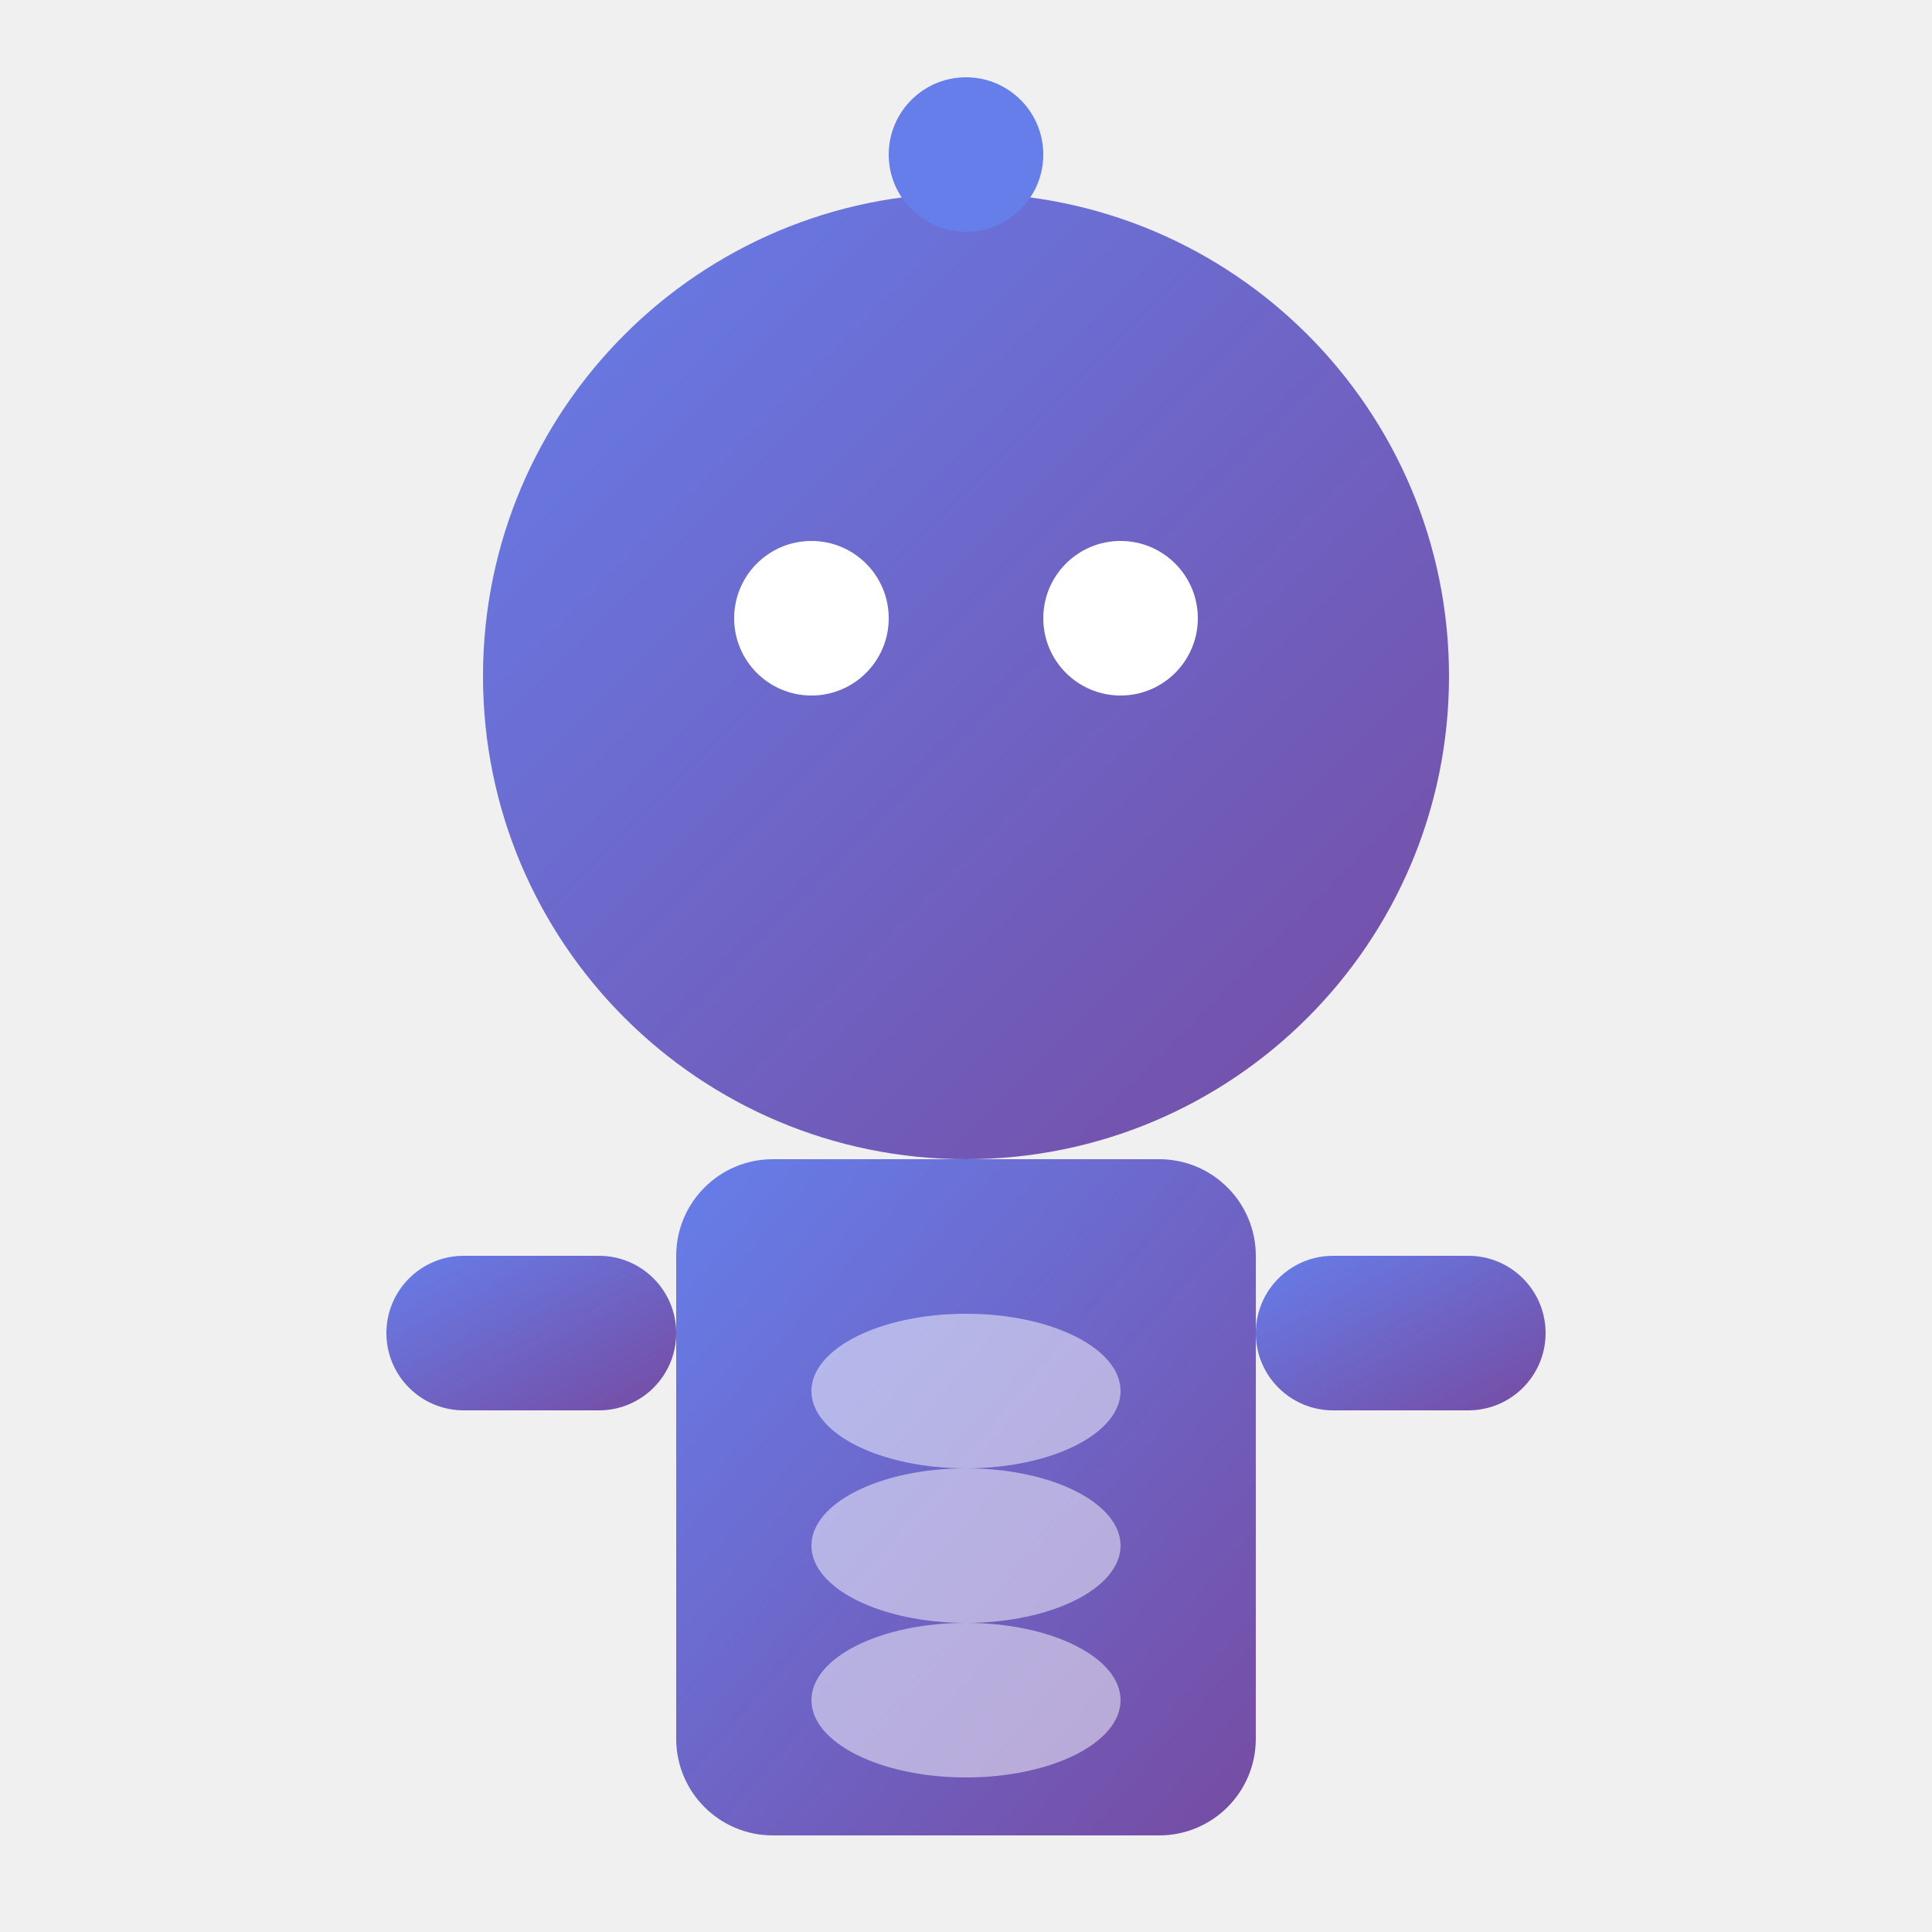
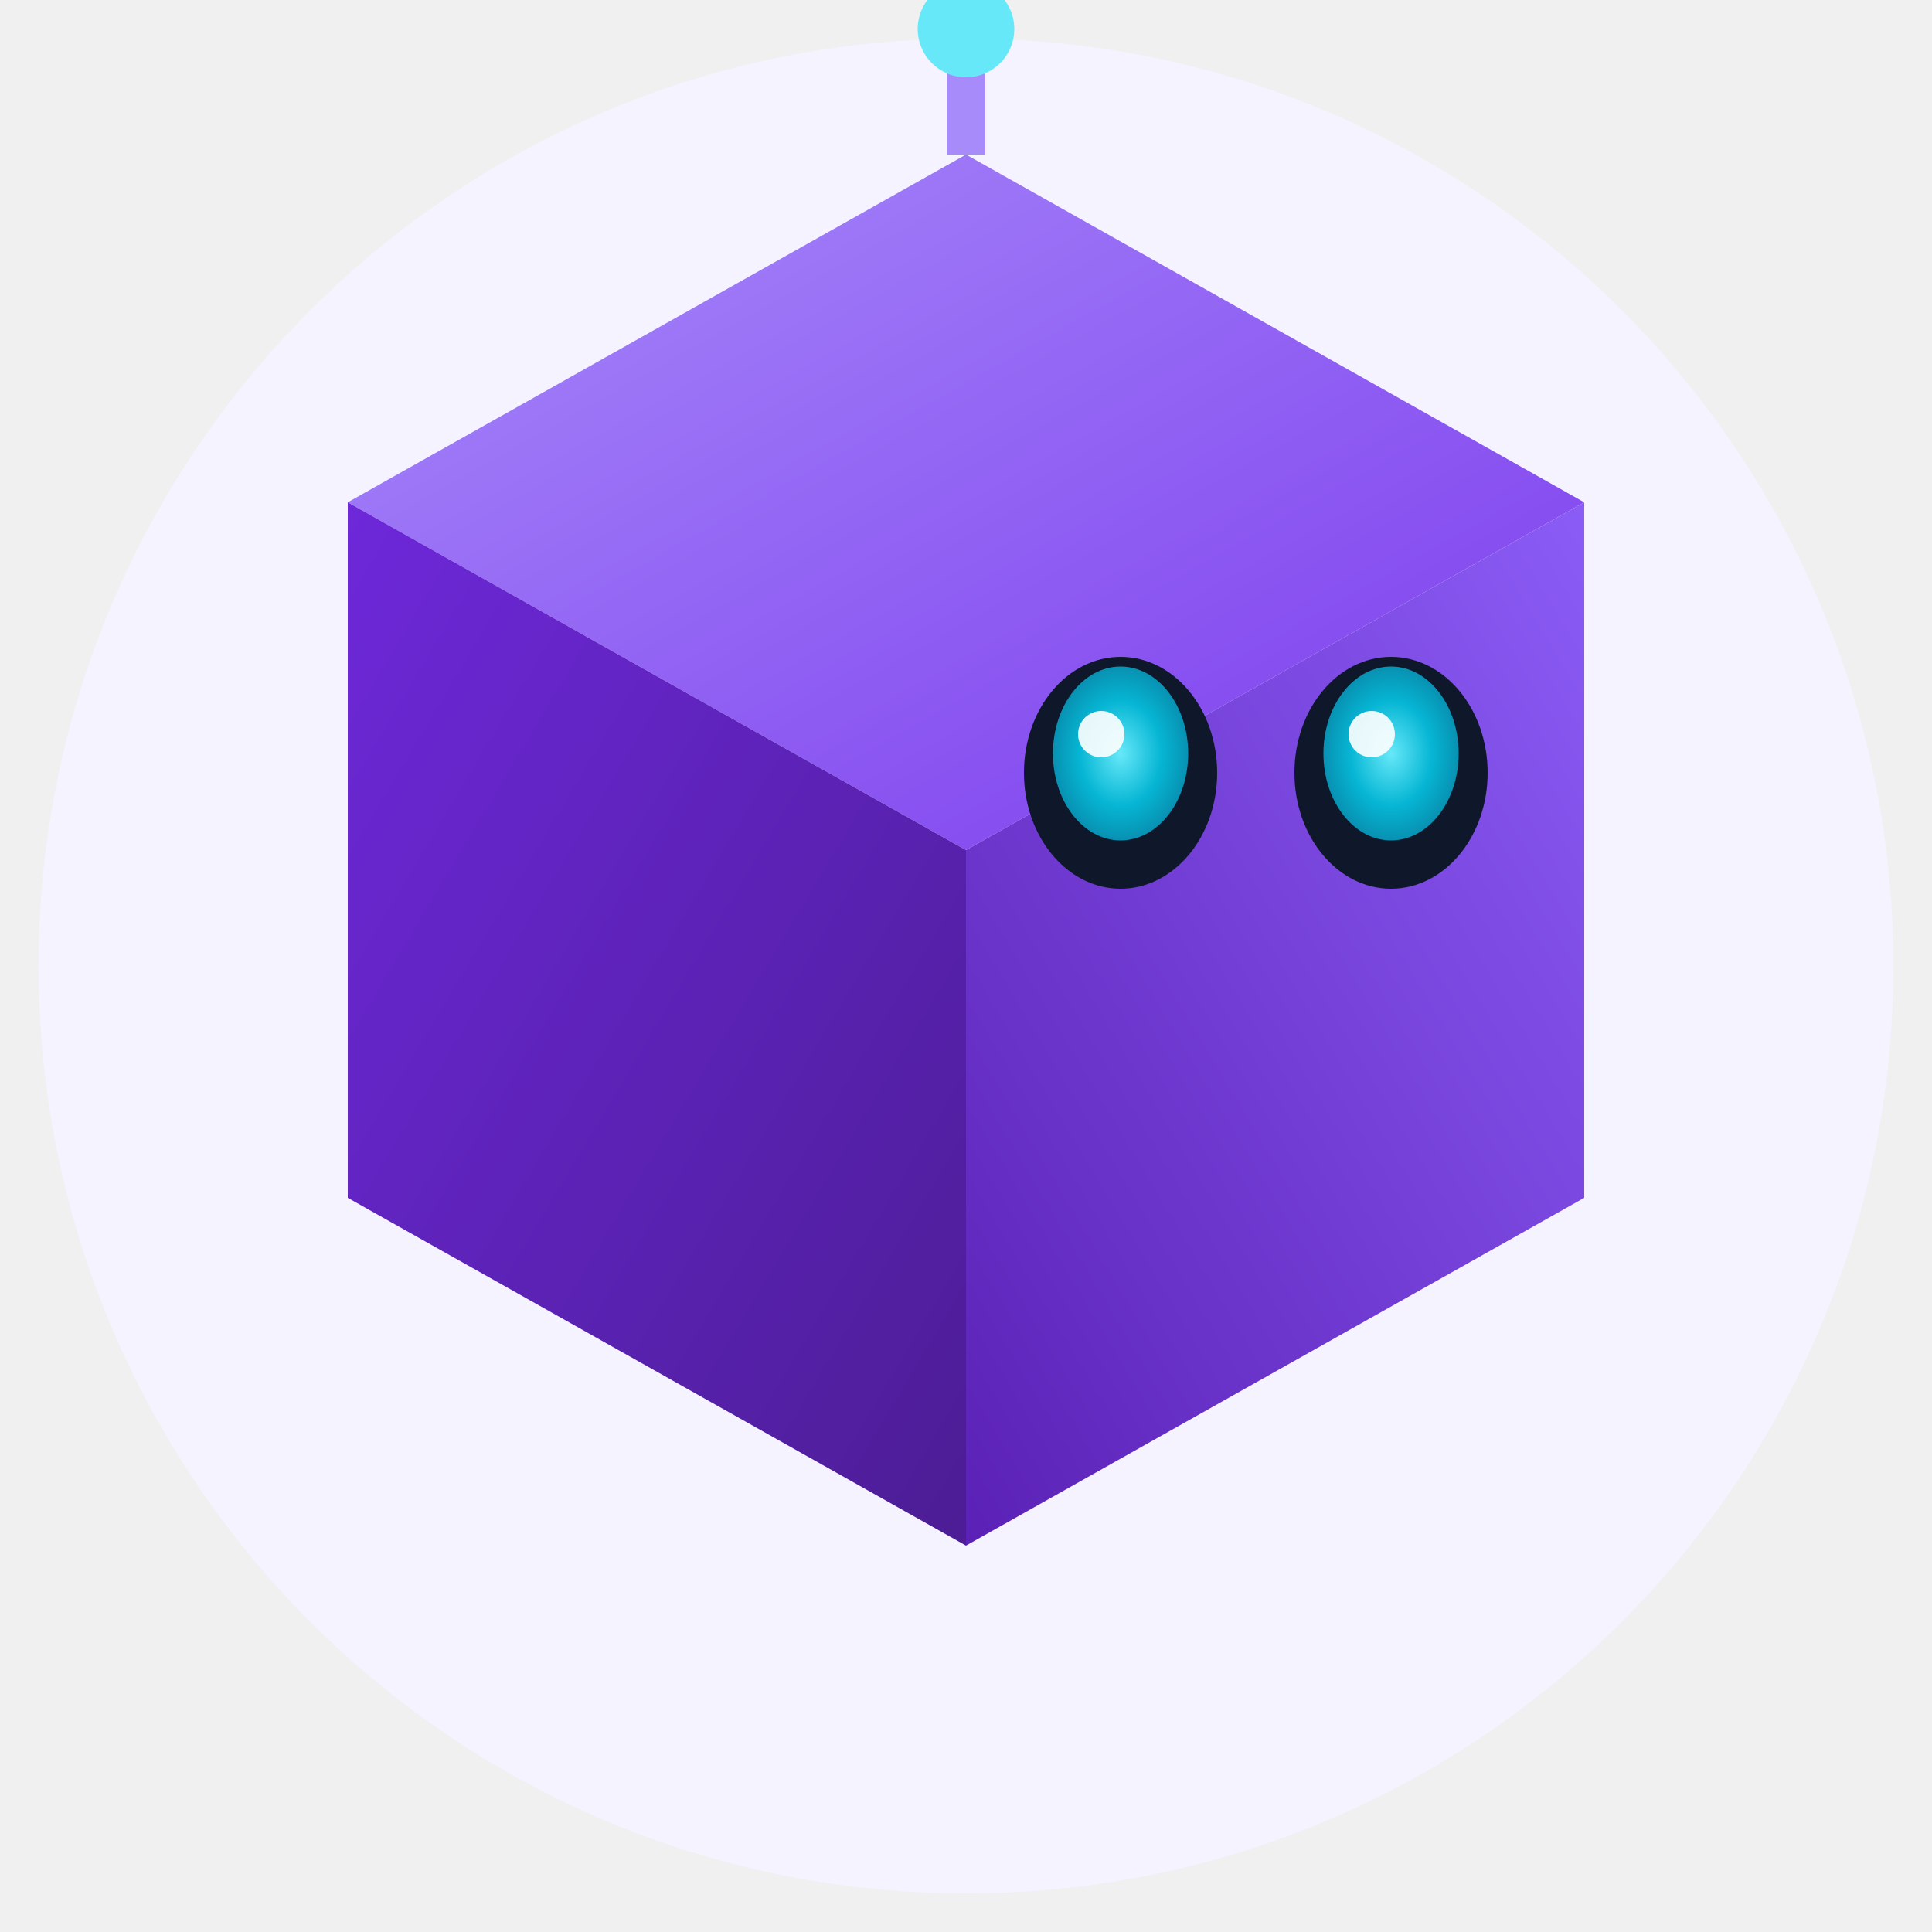
<svg xmlns="http://www.w3.org/2000/svg" viewBox="0 0 100 100">
  <defs>
-     <linearGradient id="grad" x1="0%" y1="0%" x2="100%" y2="100%">
-       <stop offset="0%" style="stop-color:#667eea;stop-opacity:1" />
-       <stop offset="100%" style="stop-color:#764ba2;stop-opacity:1" />
+     <linearGradient id="ftop" x1="0%" y1="0%" x2="100%" y2="100%">
+       <stop offset="0%" stop-color="#a78bfa" />
+       <stop offset="100%" stop-color="#7c3aed" />
    </linearGradient>
+     <linearGradient id="fleft" x1="0%" y1="0%" x2="100%" y2="100%">
+       <stop offset="0%" stop-color="#6d28d9" />
+       <stop offset="100%" stop-color="#4c1d95" />
+     </linearGradient>
+     <linearGradient id="fright" x1="100%" y1="0%" x2="0%" y2="100%">
+       <stop offset="0%" stop-color="#8b5cf6" />
+       <stop offset="100%" stop-color="#5b21b6" />
+     </linearGradient>
+     <radialGradient id="eglow" cx="50%" cy="50%" r="50%">
+       <stop offset="0%" stop-color="#67e8f9" />
+       <stop offset="60%" stop-color="#06b6d4" />
+       <stop offset="100%" stop-color="#0891b2" />
+     </radialGradient>
  </defs>
-   <circle cx="50" cy="35" r="25" fill="url(#grad)" />
-   <circle cx="42" cy="32" r="4" fill="white" />
-   <circle cx="58" cy="32" r="4" fill="white" />
-   <line x1="50" y1="10" x2="50" y2="20" stroke="url(#grad)" stroke-width="3" />
-   <circle cx="50" cy="8" r="4" fill="#667eea" />
-   <rect x="35" y="60" width="30" height="35" rx="5" fill="url(#grad)" />
-   <rect x="20" y="65" width="15" height="8" rx="4" fill="url(#grad)" />
-   <rect x="65" y="65" width="15" height="8" rx="4" fill="url(#grad)" />
-   <ellipse cx="50" cy="72" rx="8" ry="4" fill="white" opacity="0.5" />
-   <ellipse cx="50" cy="80" rx="8" ry="4" fill="white" opacity="0.5" />
-   <ellipse cx="50" cy="88" rx="8" ry="4" fill="white" opacity="0.5" />
+   <circle cx="50" cy="50" r="48" fill="#f5f3ff" />
+   <polygon points="50,8 82,26 50,44 18,26" fill="url(#ftop)" />
+   <polygon points="18,26 50,44 50,80 18,62" fill="url(#fleft)" />
+   <polygon points="50,44 82,26 82,62 50,80" fill="url(#fright)" />
+   <ellipse cx="58" cy="40" rx="5" ry="6" fill="#0f172a" />
+   <ellipse cx="58" cy="39" rx="3.5" ry="4.5" fill="url(#eglow)" />
+   <circle cx="57" cy="38" r="1.2" fill="white" opacity="0.9" />
+   <ellipse cx="72" cy="40" rx="5" ry="6" fill="#0f172a" />
+   <ellipse cx="72" cy="39" rx="3.5" ry="4.5" fill="url(#eglow)" />
+   <circle cx="71" cy="38" r="1.2" fill="white" opacity="0.9" />
+   <line x1="50" y1="8" x2="50" y2="2" stroke="#a78bfa" stroke-width="2" />
+   <circle cx="50" cy="1.5" r="2.5" fill="#67e8f9" />
</svg>
